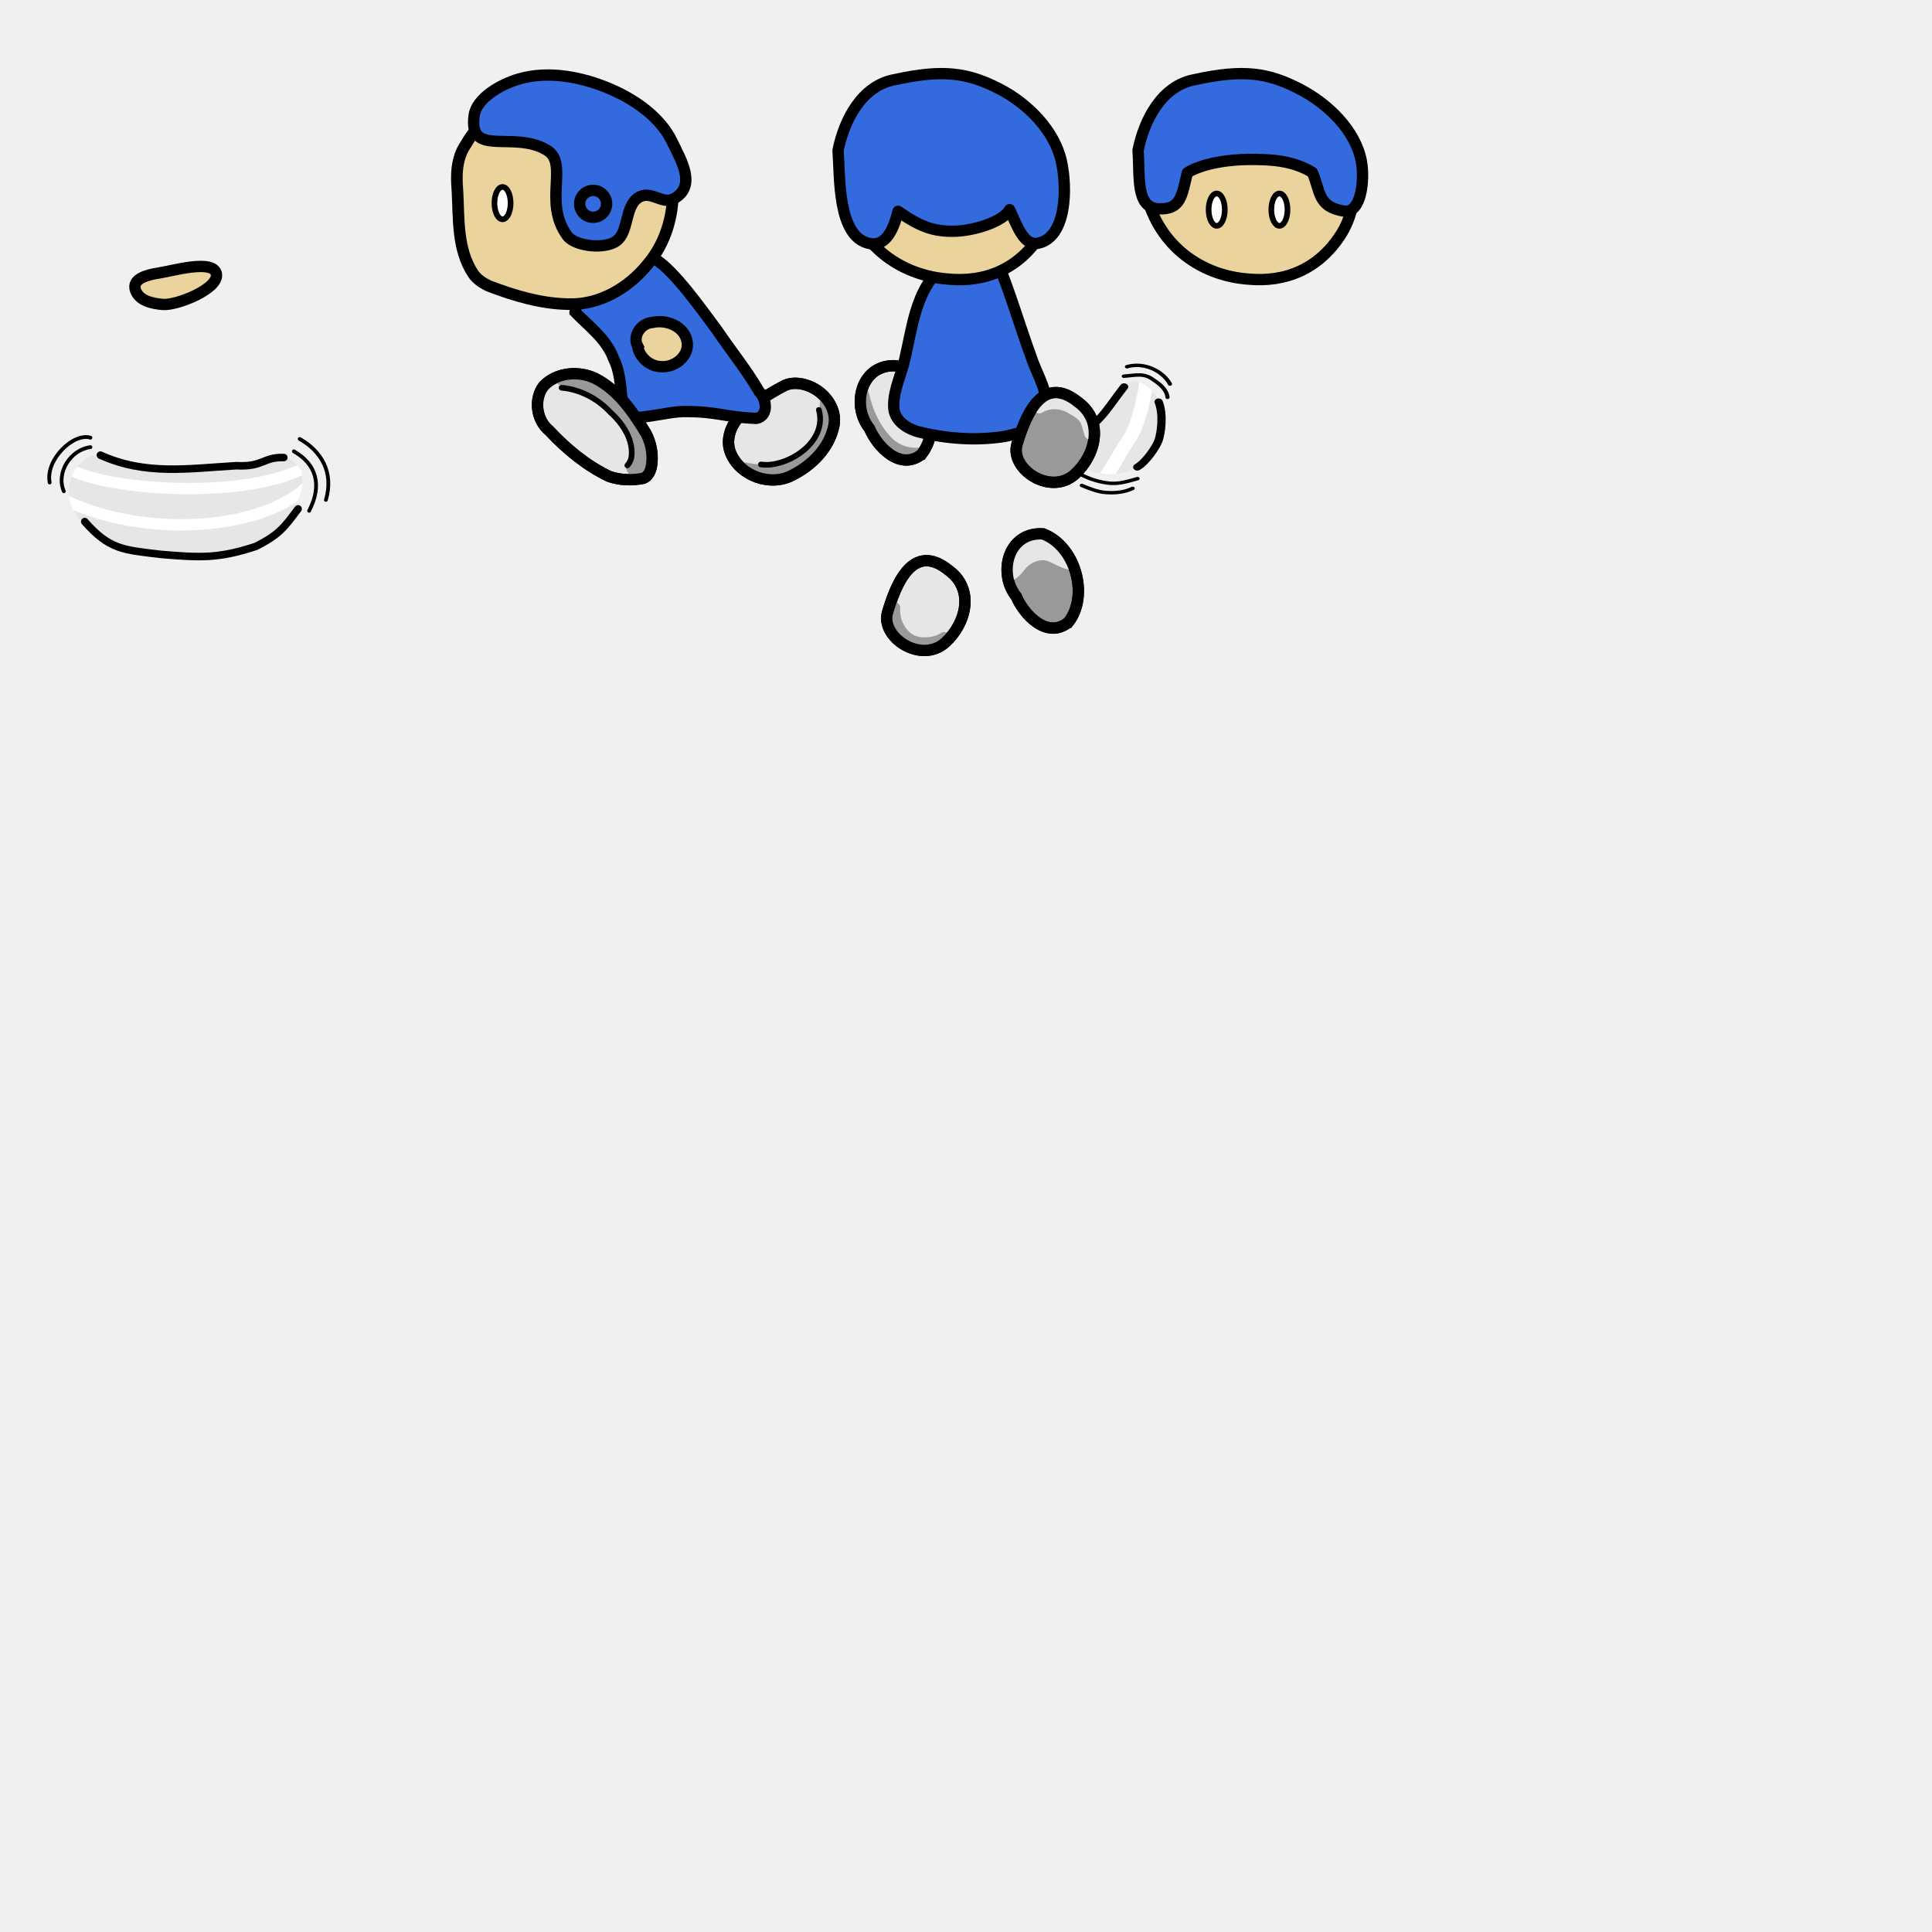
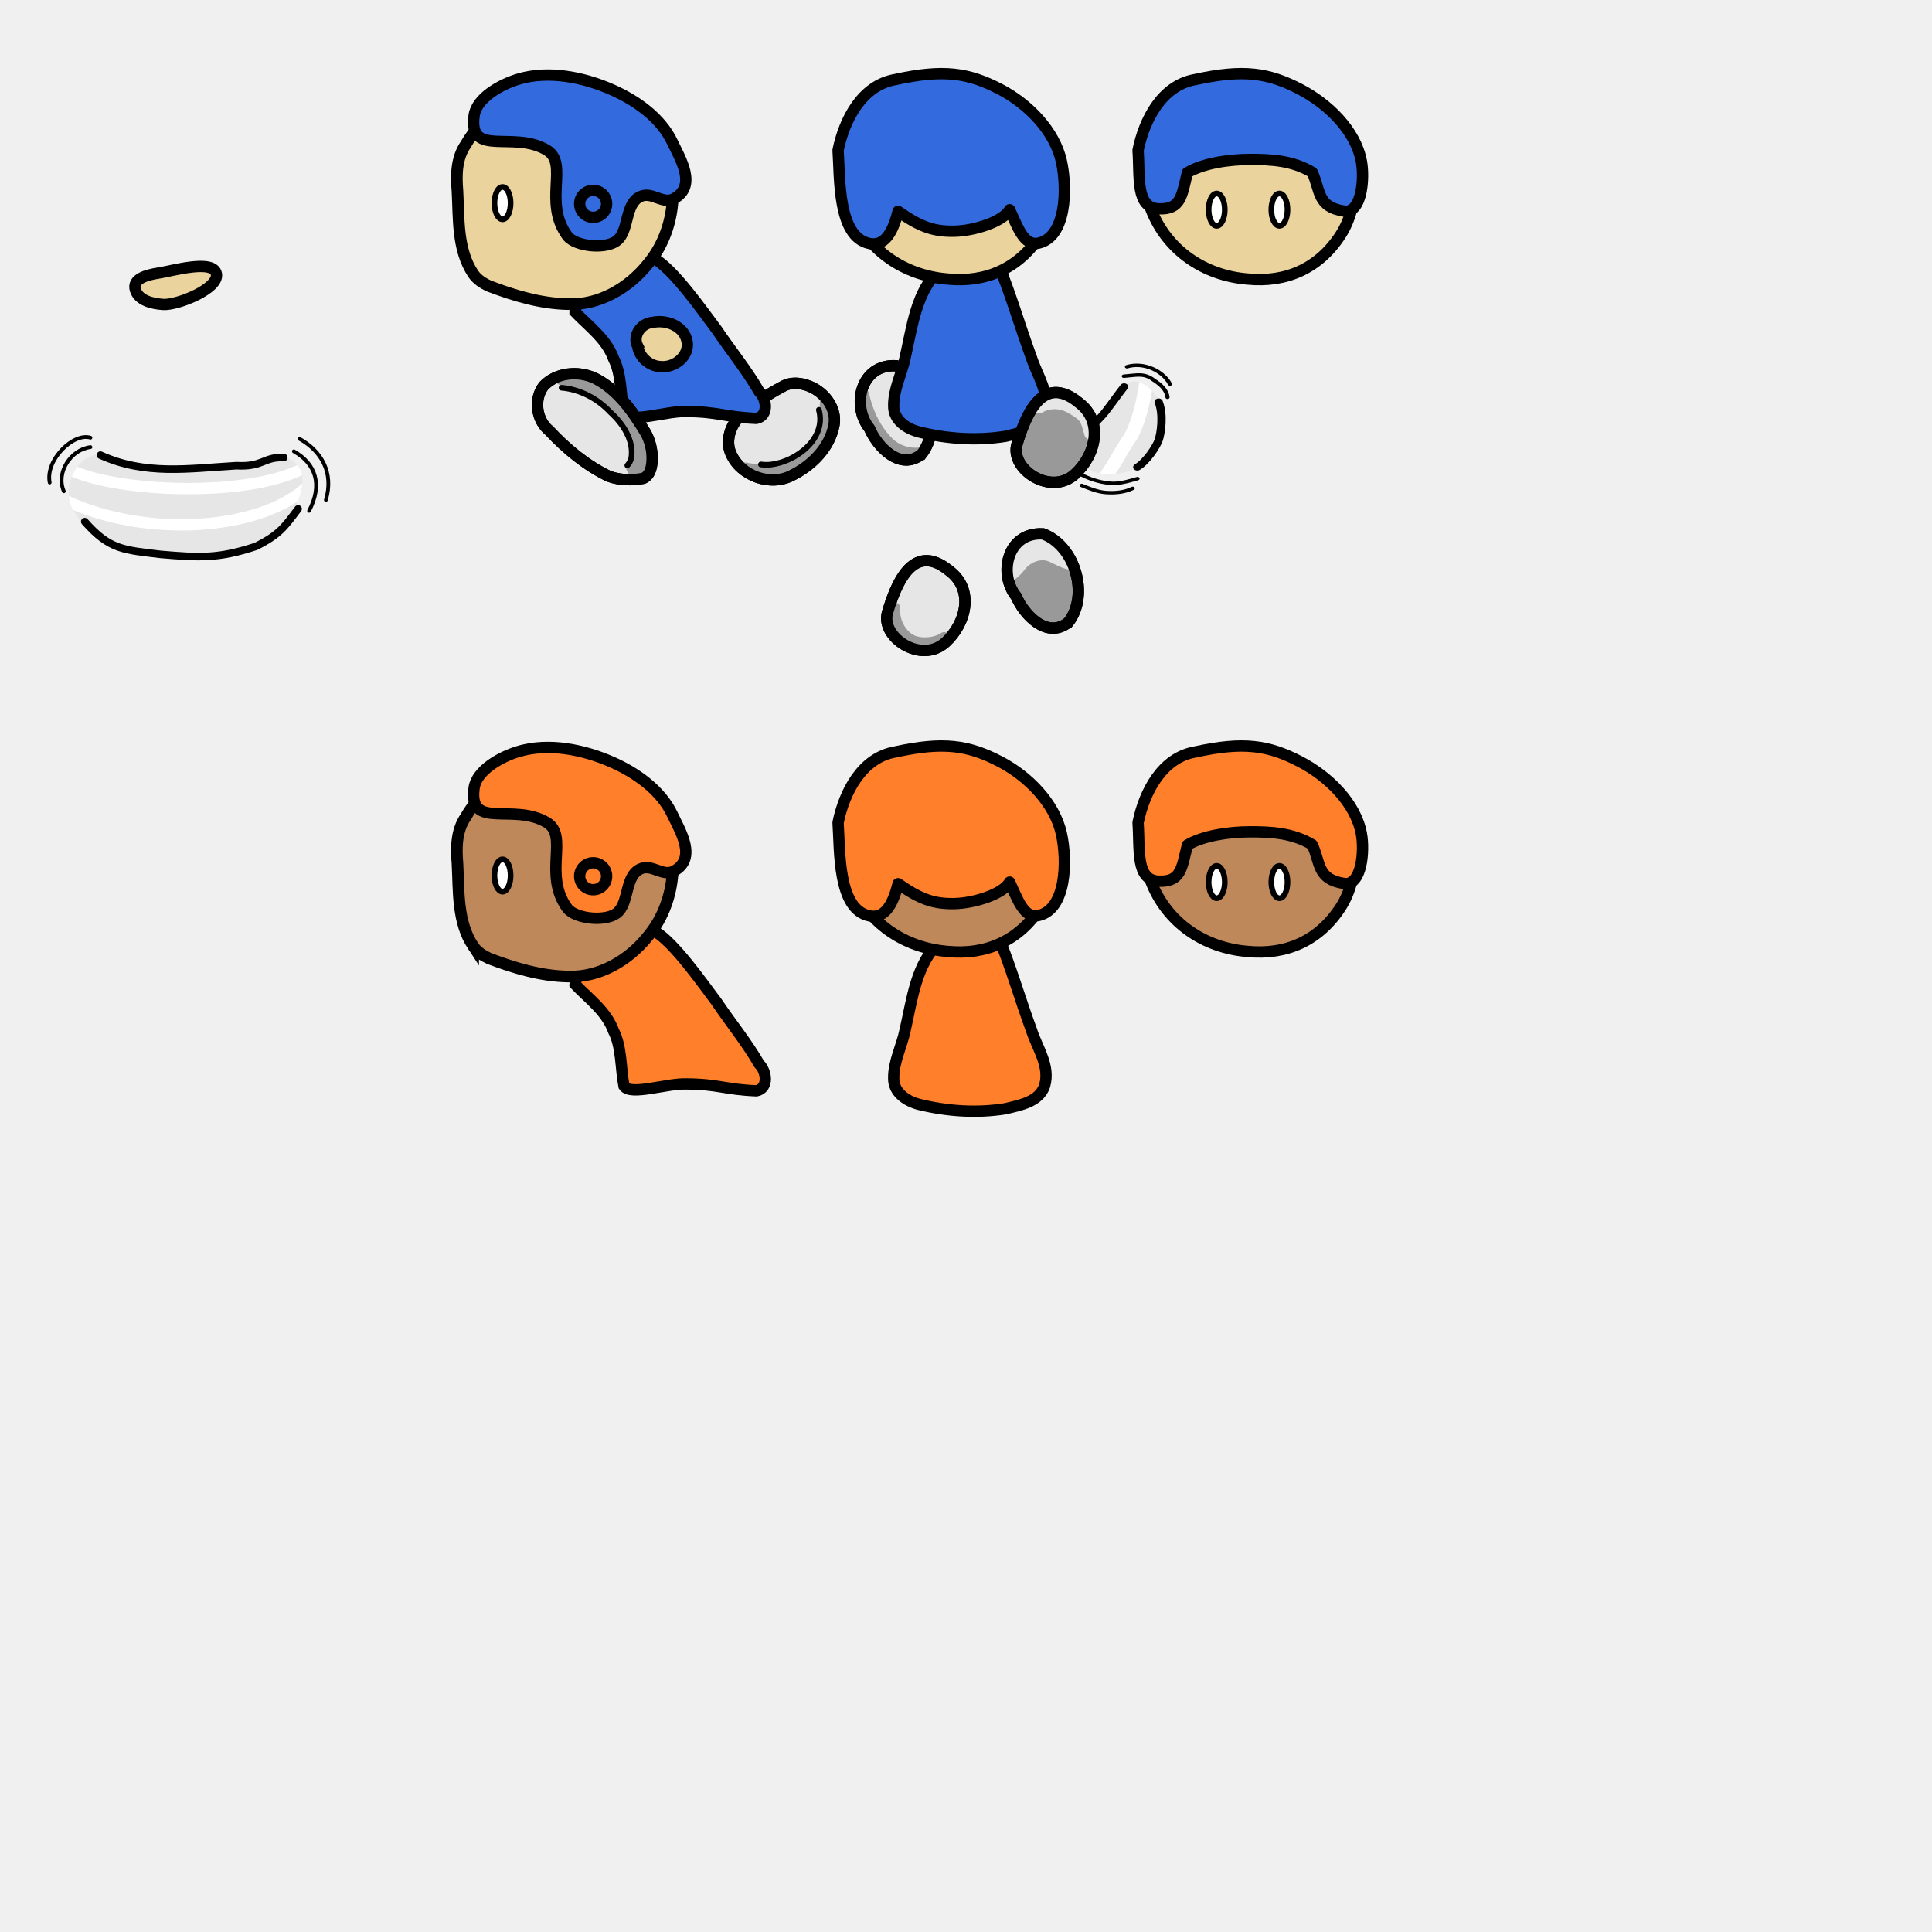
<svg xmlns="http://www.w3.org/2000/svg" width="1024" height="1024" id="svg2" version="1.1">
  <defs id="defs4">
    <marker orient="auto" refY="0.0" refX="0.0" id="Arrow1Lstart" style="overflow:visible">
      <path id="path4351" d="M 0.0,0.0 L 5.0,-5.0 L -12.5,0.0 L 5.0,5.0 L 0.0,0.0 z " style="fill-rule:evenodd;stroke:#000000;stroke-width:1.0pt" transform="scale(0.8) translate(12.5,0)" />
    </marker>
    <mask maskUnits="userSpaceOnUse" id="mask4332">
      <path id="path4334" d="m 393.16,231.854 c -16.42,-5.194 -27.828,16.183 -19.665,29.426 10.375,17.981 26.354,20.52 45.961,22.915 20.915,1.76 30.616,2.345 50.504,-4.207 12.52,-6.27 27.78,-24.363 24.183,-40.036 -9.421,-15.27 -20.151,-1.97 -34.473,-2.752 -25.527,1.517 -42.679,5.453 -66.509,-5.347 z" style="fill:#ffffff;fill-opacity:1;stroke:none" />
    </mask>
    <mask maskUnits="userSpaceOnUse" id="mask4336">
      <path id="path4338" d="m 393.16,231.854 c -16.42,-5.194 -27.828,16.183 -19.665,29.426 10.375,17.981 26.354,20.52 45.961,22.915 20.915,1.76 30.616,2.345 50.504,-4.207 12.52,-6.27 27.78,-24.363 24.183,-40.036 -9.421,-15.27 -20.151,-1.97 -34.473,-2.752 -25.527,1.517 -42.679,5.453 -66.509,-5.347 z" style="fill:#ffffff;fill-opacity:1;stroke:none" />
    </mask>
    <mask maskUnits="userSpaceOnUse" id="mask4343">
      <path style="fill:#ffffff;fill-opacity:1;stroke:none" d="m 591.899,233.013 c 4.67,6.765 7.196,13.901 2.422,30.154 -4.775,16.253 -16.151,22.227 -27.534,21.657 -11.383,-0.57 -15.54,-7.937 -13.671,-20.222 1.869,-12.285 8.761,-13.045 12.996,-19.651 4.235,-6.606 5.719,-9.395 9.934,-15.992 4.215,-6.598 11.184,-2.71 15.854,4.055 z" id="path4345" />
    </mask>
  </defs>
  <g id="layer1" transform="translate(0,-28.36218)">
    <g id="f_foot_forward" transform="matrix(-1,0,0,1,1027.551,0)">
      <path id="f12412512" d="m 539.087,269.115 c -11.205,-14.29 -3.696,-40.458 13.443,-46.883 18.78,-1.111 23.954,21.076 14.186,33.167 -4.015,9.507 -16.221,22.848 -27.628,13.716 z" style="fill:#e6e6e6;fill-opacity:1;stroke:#000000;stroke-width:6;stroke-linecap:butt;stroke-linejoin:miter;stroke-miterlimit:4;stroke-opacity:1;stroke-dasharray:none" />
      <path id="path4203" d="m 569.928,237.422 c -2.152,9.778 -6.632,19.3 -13.985,26.239 -4.36,3.776 -10.343,5.593 -16.067,4.874" style="fill:none;stroke:#999999;stroke-width:6;stroke-linecap:round;stroke-linejoin:miter;stroke-miterlimit:4;stroke-opacity:1;stroke-dasharray:none" />
      <path style="fill:none;stroke:#000000;stroke-width:6;stroke-linecap:butt;stroke-linejoin:miter;stroke-miterlimit:4;stroke-opacity:1;stroke-dasharray:none" d="m 539.087,269.115 c -11.205,-14.29 -3.696,-40.458 13.443,-46.883 18.78,-1.111 23.954,21.076 14.186,33.167 -4.015,9.507 -16.221,22.848 -27.628,13.716 z" id="path4247" />
    </g>
    <g id="f_foot_motion" transform="matrix(1,0,0,0.8298903,19.75,43.33783)" mask="none">
      <path id="path3934" d="m 591.899,233.013 c 4.67,6.765 7.196,13.901 2.422,30.154 -4.775,16.253 -16.151,22.227 -27.534,21.657 -11.383,-0.57 -15.54,-7.937 -13.671,-20.222 1.869,-12.285 8.761,-13.045 12.996,-19.651 4.235,-6.606 5.719,-9.395 9.934,-15.992 4.215,-6.598 11.184,-2.71 15.854,4.055 z" style="fill:#e6e6e6;fill-opacity:1;stroke:none;stroke-width:6.586;stroke-linecap:butt;stroke-linejoin:miter;stroke-miterlimit:4;stroke-opacity:1;stroke-dasharray:none" />
      <path id="path3954" d="m 588.021,224.719 c -1.754,16.169 -5.627,31.231 -9.15,37.245 -3.524,6.014 -11.134,23.397 -14.173,26.418" style="fill:none;stroke:#ffffff;stroke-width:7.445;stroke-linecap:round;stroke-linejoin:miter;stroke-miterlimit:4;stroke-opacity:1;stroke-dasharray:none" mask="url(#mask4343)" />
      <path style="fill:none;stroke:#000000;stroke-width:4.391;stroke-linecap:round;stroke-linejoin:miter;stroke-miterlimit:4;stroke-opacity:1;stroke-dasharray:none" d="m 554.982,279.106 c -2.229,-3.449 -2.801,-8.362 -1.866,-14.504 0.935,-6.143 8.761,-13.045 12.996,-19.651 4.235,-6.606 5.719,-9.395 9.934,-15.992 m 18.297,9.675 c 2.795,8.233 1.172,20.471 -0.021,24.534 -1.194,4.063 -6.425,13.683 -11.289,17.137" id="path3978" />
      <path style="fill:none;stroke:#000000;stroke-width:2.195;stroke-linecap:round;stroke-linejoin:miter;stroke-miterlimit:4;stroke-opacity:1;stroke-dasharray:none" d="m 575.893,222.23 c 6.52,-0.568 10.671,-2.33 15.786,2.404 3.619,2.818 6.958,6.301 7.371,11.072" id="path3982" />
      <path style="fill:none;stroke:#000000;stroke-width:2.195;stroke-linecap:round;stroke-linejoin:miter;stroke-miterlimit:4;stroke-opacity:1;stroke-dasharray:none" d="m 583.168,287.626 c -4.88,1.635 -9.806,3.614 -15.066,2.906 -5.316,-0.659 -10.599,-2.73 -15.055,-5.597" id="path3996" />
      <path style="fill:none;stroke:#000000;stroke-width:2.195;stroke-linecap:round;stroke-linejoin:miter;stroke-miterlimit:4;stroke-opacity:1;stroke-dasharray:none" d="m 580.584,293.869 c -4.506,2.603 -9.385,3.026 -14.147,2.65 -4.446,-0.351 -9.025,-2.683 -12.828,-4.531" id="path4981" />
      <path style="fill:none;stroke:#000000;stroke-width:2.195;stroke-linecap:round;stroke-linejoin:miter;stroke-miterlimit:4;stroke-opacity:1;stroke-dasharray:none" d="m 577.557,216.176 c 8.984,-3.267 19.164,2.732 22.804,11.077" id="path4996" />
    </g>
    <path style="fill:#ead39c;fill-opacity:1;stroke:#000000;stroke-width:6;stroke-linecap:butt;stroke-linejoin:miter;stroke-miterlimit:4;stroke-opacity:1;stroke-dasharray:none" d="m 71.789,182.093 c -1.967,-5.957 6.265,-8.082 12.154,-8.983 7.48,-1.145 29.305,-7.617 30.756,0.497 1.403,7.846 -20.919,16.677 -28.266,16.125 -5.909,-0.444 -12.793,-2.034 -14.644,-7.639 z" id="hand_motion" />
    <g id="foot_back" transform="translate(165.8004,8.600144)">
      <path id="path3831" d="m 226.476,240.145 c -5.053,4.999 -7.885,12.995 -4.984,19.806 5.049,12.121 21.171,17.921 32.733,11.61 10.443,-5.239 19.658,-14.532 21.962,-26.314 1.608,-8.232 -3.965,-16.291 -11.106,-19.917 -4.836,-2.474 -11.059,-3.578 -15.977,-0.724 -7.826,4.153 -15.372,8.988 -21.984,14.91 l -0.329,0.316 -0.315,0.311 z" style="fill:#e6e6e6;fill-opacity:1;stroke:#000000;stroke-width:6;stroke-linecap:butt;stroke-linejoin:miter;stroke-miterlimit:4;stroke-opacity:1;stroke-dasharray:none" />
      <path id="path4342" d="m 228.285,267.529 c 1.463,2.442 4.745,2.845 7.159,4.032 10.582,3.391 22.266,-0.735 30.355,-7.836 6.789,-4.729 12.566,-12.178 12.415,-20.808 -0.085,-3.738 -1.354,-8.832 -5.651,-9.564 -3.907,-7.242 -4.322,-0.101 -3.655,8.174 1.099,4.865 -1.391,9.862 -4.398,13.577 -6.595,7.538 -16.866,11.069 -26.998,10.855 -8.02,-0.312 -13.747,-3.457 -9.228,1.57 z" style="fill:#999999;fill-opacity:1;stroke:none" />
      <path style="fill:none;stroke:#000000;stroke-width:6;stroke-linecap:butt;stroke-linejoin:miter;stroke-miterlimit:4;stroke-opacity:1;stroke-dasharray:none" d="m 226.476,240.145 c -5.053,4.999 -7.885,12.995 -4.984,19.806 5.049,12.121 21.171,17.921 32.733,11.61 10.443,-5.239 19.658,-14.532 21.962,-26.314 1.608,-8.232 -3.965,-16.291 -11.106,-19.917 -4.836,-2.474 -11.059,-3.578 -15.977,-0.724 -7.826,4.153 -15.372,8.988 -21.984,14.91 l -0.329,0.316 -0.315,0.311 z" id="path4358" />
      <path id="path4309" d="m 268.214,237.005 c 4.185,15.142 -11.916,27.444 -25.503,29.012 -1.733,0.161 -3.484,0.14 -5.211,-0.083" style="fill:none;stroke:#000000;stroke-width:3;stroke-linecap:round;stroke-linejoin:miter;stroke-miterlimit:4;stroke-opacity:1;stroke-dasharray:none" />
    </g>
    <path style="fill:#336bde;fill-opacity:1;stroke:#000000;stroke-width:6;stroke-linecap:butt;stroke-linejoin:miter;stroke-miterlimit:4;stroke-opacity:1;stroke-dasharray:none" d="m 304.795,193.741 c 7.416,7.68 16.701,14.324 20.434,24.761 4.296,8.269 3.707,19.938 5.492,29.1 3.465,5.265 22.607,-1.499 33.097,-1.121 16.786,0.087 20.364,2.967 37.139,3.646 6.689,-1.418 5.305,-10.502 1.426,-14.21 -6.914,-11.905 -14.836,-21.436 -22.562,-32.876 -8.24,-11.017 -22.722,-31.621 -32.778,-37.448 -9.196,-4.337 -19.878,5.381 -28.04,11.29 -5.952,4.309 -12.382,6.334 -14.208,16.857 z" id="body" />
    <g id="foot_front" transform="translate(161.529,-1.270635)">
      <path id="path3829" d="m 180.758,259.194 c -6.914,-11.362 -14.901,-23.072 -27.159,-29.152 -8.69,-4.006 -20.161,-2.995 -26.96,4.119 -5.416,7.037 -3.912,18.171 2.95,23.719 9.09,9.752 19.597,18.428 31.657,24.234 5.811,2.045 12.236,2.235 18.23,1.029 3.989,-1.837 4.601,-6.787 4.627,-10.683 0.013,-4.609 -1.162,-9.209 -3.345,-13.265 z" style="fill:#e6e6e6;stroke:#000000;stroke-width:6;stroke-linecap:butt;stroke-linejoin:miter;stroke-miterlimit:4;stroke-opacity:1;stroke-dasharray:none" />
      <path id="path4324" d="m 131.429,231.112 c 15.398,-5.42 32.39,3.586 40.733,16.706 6.876,9.046 14.076,19.822 12.032,31.777 -3.556,9.39 -18.458,1.662 -12.658,-7.026 2.649,-6.739 0.344,-13.775 -4.411,-18.862 -6.41,-7.676 -14.538,-14.484 -24.461,-16.874 -3.995,-1.322 -8.065,-2.855 -11.235,-5.721 z" style="fill:#999999;stroke:none" />
      <path id="path4295" d="m 136.118,235.149 c 9.897,0.871 19.117,5.779 25.851,12.993 6.682,6.017 12.632,15.01 11.076,24.374 -0.37,1.409 -1.075,2.735 -2.077,3.796" style="fill:none;stroke:#000000;stroke-width:3;stroke-linecap:round;stroke-linejoin:miter;stroke-miterlimit:4;stroke-opacity:1;stroke-dasharray:none" />
      <path style="fill:none;stroke:#000000;stroke-width:6;stroke-linecap:butt;stroke-linejoin:miter;stroke-miterlimit:4;stroke-opacity:1;stroke-dasharray:none" d="m 180.758,259.194 c -6.914,-11.362 -14.901,-23.072 -27.159,-29.152 -8.69,-4.006 -20.161,-2.995 -26.96,4.119 -5.416,7.037 -3.912,18.171 2.95,23.719 9.09,9.752 19.597,18.428 31.657,24.234 5.811,2.045 12.236,2.235 18.23,1.029 3.989,-1.837 4.601,-6.787 4.627,-10.683 0.013,-4.609 -1.162,-9.209 -3.345,-13.265 z" id="path4340" />
    </g>
    <g id="head" transform="translate(159.117,-13.1443)">
      <path id="path3768" d="m 91.672,186.6 c -8.536,-12.91 -7.533,-29.051 -8.324,-43.837 -0.728,-8.406 -0.606,-17.415 4.377,-24.638 8.386,-14.758 23.737,-25.571 40.804,-27.117 14.114,-1.511 28.538,1 41.753,6.016 9.489,3.601 17.569,10.777 21.587,20.182 9.497,20.686 7.116,46.978 -7.842,64.53 -10.125,12.493 -25.505,21.527 -41.937,20.966 -14.44,-0.242 -28.519,-4.447 -41.909,-9.56 -3.271,-1.495 -6.454,-3.52 -8.51,-6.543 z" style="fill:#ead39c;fill-opacity:1;stroke:#000000;stroke-width:6.158;stroke-linecap:butt;stroke-linejoin:miter;stroke-miterlimit:4;stroke-opacity:1;stroke-dasharray:none" />
      <path transform="translate(-325.2691,-265.5458)" d="m 436.786,414.714 c 0,4.734 -1.919,8.571 -4.286,8.571 -2.367,0 -4.286,-3.838 -4.286,-8.571 0,-4.734 1.919,-8.571 4.286,-8.571 2.367,0 4.286,3.838 4.286,8.571 z" id="path3901" style="fill:#ffffff;fill-opacity:1;stroke:#000000;stroke-width:3;stroke-linecap:round;stroke-linejoin:round;stroke-miterlimit:4;stroke-opacity:1;stroke-dasharray:none;stroke-dashoffset:0" />
      <path id="path3903" d="m 115.957,83.357 c -9.813,2.874 -22.515,10.172 -23.776,19.383 -3.095,22.614 20.825,7.669 38.577,18.358 11.809,7.11 -2.243,27.637 10.807,45.403 4.273,5.817 21.601,7.579 27.136,1.792 5.637,-5.894 3.532,-19.038 11.701,-22.671 6.11,-2.718 11.798,4.374 17.647,1.216 12.441,-6.718 3.446,-21.062 -0.868,-30.139 -6.065,-12.763 -19.143,-22.033 -32.085,-27.708 -15.099,-6.621 -33.316,-10.267 -49.138,-5.633 z" style="fill:#336bde;fill-opacity:1;stroke:#000000;stroke-width:6;stroke-linecap:butt;stroke-linejoin:miter;stroke-miterlimit:4;stroke-opacity:1;stroke-dasharray:none" />
      <path transform="translate(-320.4529,-270.1633)" d="m 482.857,419.714 c 0,3.945 -3.198,7.143 -7.143,7.143 -3.945,0 -7.143,-3.198 -7.143,-7.143 0,-3.945 3.198,-7.143 7.143,-7.143 3.945,0 7.143,3.198 7.143,7.143 z" id="path3959" style="fill:#336bde;fill-opacity:1;stroke:#000000;stroke-width:6;stroke-linecap:round;stroke-linejoin:round;stroke-miterlimit:4;stroke-opacity:1;stroke-dasharray:none;stroke-dashoffset:0" />
    </g>
    <g id="feet_motion" transform="translate(-334.3862,37.98997)" mask="none">
      <g id="g3024" mask="none">
        <path style="fill:#e6e6e6;fill-opacity:1;stroke:none" d="m 393.16,231.854 c -16.42,-5.194 -27.828,16.183 -19.665,29.426 10.375,17.981 26.354,20.52 45.961,22.915 20.915,1.76 30.616,2.345 50.504,-4.207 12.52,-6.27 27.78,-24.363 24.183,-40.036 -9.421,-15.27 -20.151,-1.97 -34.473,-2.752 -25.527,1.517 -42.679,5.453 -66.509,-5.347 z" id="path4162" />
        <path id="path4380" d="M 497.937,237.043 C 468.588,254.983 393.189,251.354 370.121,238.586" style="fill:none;stroke:#ffffff;stroke-width:6;stroke-linecap:round;stroke-linejoin:miter;stroke-miterlimit:4;stroke-opacity:1;stroke-dasharray:none" mask="url(#mask4336)" />
        <path id="path4382" d="m 379.303,266.836 c 13.153,14.95 20.546,14.964 40.153,17.359 20.915,1.76 30.616,2.345 50.504,-4.207 12.52,-6.27 15.199,-10.279 22.422,-19.899 m -7.584,-27.208 c -10.936,-0.371 -10.807,5.102 -25.129,4.319 -25.527,1.517 -48.235,5.201 -72.065,-5.6" style="fill:none;stroke:#000000;stroke-width:4;stroke-linecap:round;stroke-linejoin:miter;stroke-miterlimit:4;stroke-opacity:1;stroke-dasharray:none;stroke-dashoffset:0;marker-mid:none" />
        <path id="path4378" d="m 496.35,249.1 c -24.784,22.296 -84.396,26.634 -127.124,6.657" style="fill:none;stroke:#ffffff;stroke-width:6;stroke-linecap:round;stroke-linejoin:miter;stroke-miterlimit:4;stroke-opacity:1;stroke-dasharray:none" mask="url(#mask4332)" />
      </g>
      <path id="path4506" d="m 382.321,227.362 c -10.473,1.323 -18.388,13.408 -14.107,23.393" style="fill:none;stroke:#000000;stroke-width:2;stroke-linecap:round;stroke-linejoin:miter;stroke-miterlimit:4;stroke-opacity:1;stroke-dasharray:none" />
      <path id="path4508" d="m 382.321,222.362 c -8.897,-2.817 -23.973,11.611 -21.607,23.75" style="fill:none;stroke:#000000;stroke-width:2;stroke-linecap:round;stroke-linejoin:miter;stroke-miterlimit:4;stroke-opacity:1;stroke-dasharray:none" />
      <path id="path4607" d="m 490.137,229.586 c 11.755,6.688 15.257,17.797 8.077,31.526" style="fill:none;stroke:#000000;stroke-width:2;stroke-linecap:round;stroke-linejoin:miter;stroke-miterlimit:4;stroke-opacity:1;stroke-dasharray:none" />
      <path id="path4611" d="m 493.242,223.023 c 11.479,6.459 18.169,17.821 13.871,32.334" style="fill:none;stroke:#000000;stroke-width:2;stroke-linecap:round;stroke-linejoin:miter;stroke-miterlimit:4;stroke-opacity:1;stroke-dasharray:none" />
    </g>
    <path style="fill:#336bde;fill-opacity:1;stroke:#000000;stroke-width:6;stroke-linecap:butt;stroke-linejoin:miter;stroke-miterlimit:4;stroke-opacity:1;stroke-dasharray:none" d="m 498.482,170.6 c -13.076,12.258 -14.962,30.948 -18.772,47.473 -1.758,8.522 -6.135,16.572 -6.035,25.392 -0.122,7.668 6.946,12.18 13.562,13.884 14.829,3.615 30.451,4.712 45.566,2.288 7.697,-1.879 17.989,-3.578 20.858,-12.175 3.08,-10.496 -3.879,-19.912 -6.967,-29.493 -6.133,-16.661 -10.992,-33.785 -17.805,-50.197 -10.135,0.943 -20.27,1.886 -30.406,2.828 z" id="f_body" />
    <g id="f_head">
      <path id="path3082" d="m 550.542,96.419 c -13.493,-16.741 -30.59,-24.593 -51.624,-24.932 -17.407,-0.256 -32.822,5.572 -43.316,20.285 -9.525,13.589 -10.32,32.027 -4.639,47.3 8.571,22.153 28.45,35.381 51.366,37.195 20.274,1.967 37.609,-5.583 49.088,-23.169 11.205,-17.022 9.66,-43.236 -0.876,-56.678 z" style="fill:#ead39c;fill-opacity:1;stroke:#000000;stroke-width:6;stroke-linecap:butt;stroke-linejoin:miter;stroke-miterlimit:4;stroke-opacity:1;stroke-dasharray:none" />
      <path id="path3892" d="m 476,140.362 c -3.012,12.276 -7.72,18.575 -15.176,17.053 -17.031,-3.475 -15.596,-35.127 -16.632,-49.423 3.276,-16.025 12.538,-34.403 30.293,-37.461 25.755,-5.672 38.91,-3.495 55.368,5.023 14.927,7.725 29.1,21.953 32.717,38.367 3.225,14.632 2.531,40.004 -12.086,43.292 -7.625,1.715 -10.959,-8.094 -15.368,-17.707 -3.409,6.387 -18.991,11.283 -29.55,11.418 C 495.102,151.059 487.976,148.804 476,140.362 z" style="fill:#336bde;stroke:#000000;stroke-width:6;stroke-linecap:butt;stroke-linejoin:round;stroke-opacity:1;fill-opacity:1;stroke-miterlimit:4;stroke-dasharray:none" />
    </g>
    <path style="fill:#ead39c;fill-opacity:1;stroke:#000000;stroke-width:6;stroke-linecap:butt;stroke-linejoin:miter;stroke-miterlimit:4;stroke-opacity:1;stroke-dasharray:none" d="m 337.96,211.818 c -2.875,-5.576 1.921,-12.216 7.868,-12.554 7.374,-1.7 16.88,1.974 18.338,10.086 1.395,7.847 -6.735,14.096 -14.063,13.322 -5.922,-0.222 -11.251,-5.018 -12.144,-10.853 z" id="hand" />
    <g id="b_foot_forward" transform="translate(1.5349763e-6,0)">
      <path style="fill:#999999;fill-opacity:1;stroke:#000000;stroke-width:6;stroke-linecap:butt;stroke-linejoin:miter;stroke-miterlimit:4;stroke-opacity:1;stroke-dasharray:none" d="m 566.246,358.211 c 11.205,-14.29 3.696,-40.458 -13.443,-46.883 -18.78,-1.111 -23.954,21.076 -14.186,33.167 4.015,9.507 16.221,22.848 27.628,13.716 z" id="path4067" />
      <path id="path4106" d="m 536.446,319.472 c 1.203,-2.237 3.563,-3.468 5.078,-5.45 2.501,-1.792 5.722,-1.091 8.549,-0.769 3.597,-0.057 7.385,1.373 9.457,4.433 2.354,2.67 4.496,5.532 6.903,8.149 0.961,1.249 3.21,2.956 1.717,4.612 -4.549,-0.105 -9.858,-3.603 -12.659,-4.646 -4.28,-1.612 -9.743,0.826 -12.521,4.639 -2.779,3.813 -9.123,9.083 -8.59,2.904 -0.189,-4.678 -0.248,-9.642 2.066,-13.871 z" style="fill:#e6e6e6;fill-opacity:1;stroke:none" />
      <path id="path4102" d="m 566.246,358.211 c 11.205,-14.29 3.696,-40.458 -13.443,-46.883 -18.78,-1.111 -23.954,21.076 -14.186,33.167 4.015,9.507 16.221,22.848 27.628,13.716 z" style="fill:none;stroke:#000000;stroke-width:6;stroke-linecap:butt;stroke-linejoin:miter;stroke-miterlimit:4;stroke-opacity:1;stroke-dasharray:none" />
    </g>
    <g id="b_foot_back" transform="matrix(-1,0,0,1,981.4218,0)">
      <path style="fill:#e6e6e6;fill-opacity:1;stroke:#000000;stroke-width:6;stroke-linecap:butt;stroke-linejoin:miter;stroke-miterlimit:4;stroke-opacity:1;stroke-dasharray:none" d="m 510.973,352.854 c -3.959,-13.17 -12.853,-38.255 -32.63,-22.038 -13.518,10.035 -9.015,27.941 1.889,37.923 12.911,11.846 34.7,-2.715 30.741,-15.885 z" id="path4069" />
      <path id="path4140" d="m 507.25,350.612 c 0.761,8.485 -4.776,15.608 -9.816,17.504 -5.04,1.896 -12.076,1.225 -16.434,-1.752" style="fill:none;stroke:#999999;stroke-width:6;stroke-linecap:round;stroke-linejoin:miter;stroke-miterlimit:4;stroke-opacity:1;stroke-dasharray:none" />
      <path id="path4157" d="m 510.973,352.854 c -3.959,-13.17 -12.853,-38.255 -32.63,-22.038 -13.518,10.035 -9.015,27.941 1.889,37.923 12.911,11.846 34.7,-2.715 30.741,-15.885 z" style="fill:none;stroke:#000000;stroke-width:6;stroke-linecap:butt;stroke-linejoin:miter;stroke-miterlimit:4;stroke-opacity:1;stroke-dasharray:none" />
    </g>
    <g id="f_foot_back" transform="translate(68.58943,0)">
      <path id="f12351395" d="m 470.449,263.759 c 3.959,-13.17 12.853,-38.255 32.63,-22.038 13.518,10.035 9.015,27.941 -1.889,37.923 -12.911,11.846 -34.7,-2.715 -30.741,-15.885 z" style="fill:#999999;fill-opacity:1;stroke:#000000;stroke-width:6;stroke-linecap:butt;stroke-linejoin:miter;stroke-miterlimit:4;stroke-opacity:1;stroke-dasharray:none" />
      <path id="path4161" d="m 482.247,244.493 c 5.058,-3.159 11.799,-2.845 16.846,0.172 8.525,4.745 7.85,6.541 10.024,13.616" style="fill:none;stroke:#e6e6e6;stroke-width:6;stroke-linecap:round;stroke-linejoin:miter;stroke-miterlimit:4;stroke-opacity:1;stroke-dasharray:none" />
      <path style="fill:none;stroke:#000000;stroke-width:6;stroke-linecap:butt;stroke-linejoin:miter;stroke-miterlimit:4;stroke-opacity:1;stroke-dasharray:none" d="m 470.449,263.759 c 3.959,-13.17 12.853,-38.255 32.63,-22.038 13.518,10.035 9.015,27.941 -1.889,37.923 -12.911,11.846 -34.7,-2.715 -30.741,-15.885 z" id="path4172" />
    </g>
    <g id="b_head" transform="translate(159,0)">
      <path style="fill:#ead39c;fill-opacity:1;stroke:#000000;stroke-width:6;stroke-linecap:butt;stroke-linejoin:miter;stroke-miterlimit:4;stroke-opacity:1;stroke-dasharray:none" d="m 550.542,96.419 c -13.493,-16.741 -30.59,-24.593 -51.624,-24.932 -17.407,-0.256 -32.822,5.572 -43.316,20.285 -9.525,13.589 -10.32,32.027 -4.639,47.3 8.571,22.153 28.45,35.381 51.366,37.195 20.274,1.967 37.609,-5.583 49.088,-23.169 11.205,-17.022 9.66,-43.236 -0.876,-56.678 z" id="path4271" />
      <path style="fill:#336bde;fill-opacity:1;stroke:#000000;stroke-width:6;stroke-linecap:butt;stroke-linejoin:round;stroke-miterlimit:4;stroke-opacity:1;stroke-dasharray:none" d="m 470.343,119.856 c -3.012,12.276 -3.338,19.633 -15.176,19.175 -12.344,-0.478 -9.939,-16.743 -10.975,-31.038 3.276,-16.025 12.538,-34.403 30.293,-37.461 25.755,-5.672 38.91,-3.495 55.368,5.023 14.927,7.725 29.643,21.843 32.717,38.367 1.701,9.144 0.184,27.8 -9.258,26.322 -14.308,-2.239 -12.374,-10.922 -16.782,-20.535 -10.48,-6.34 -21.933,-6.869 -33.085,-6.845 -11.152,0.024 -24.662,2.001 -33.102,6.994 z" id="path4273" />
      <path transform="translate(53.38139,-275.227)" d="m 436.786,414.714 c 0,4.734 -1.919,8.571 -4.286,8.571 -2.367,0 -4.286,-3.838 -4.286,-8.571 0,-4.734 1.919,-8.571 4.286,-8.571 2.367,0 4.286,3.838 4.286,8.571 z" id="path3901-1" style="fill:#ffffff;fill-opacity:1;stroke:#000000;stroke-width:3;stroke-linecap:round;stroke-linejoin:round;stroke-miterlimit:4;stroke-opacity:1;stroke-dasharray:none;stroke-dashoffset:0" />
      <path style="fill:#ffffff;fill-opacity:1;stroke:#000000;stroke-width:3;stroke-linecap:round;stroke-linejoin:round;stroke-miterlimit:4;stroke-opacity:1;stroke-dasharray:none;stroke-dashoffset:0" id="path4293" d="m 436.786,414.714 c 0,4.734 -1.919,8.571 -4.286,8.571 -2.367,0 -4.286,-3.838 -4.286,-8.571 0,-4.734 1.919,-8.571 4.286,-8.571 2.367,0 4.286,3.838 4.286,8.571 z" transform="translate(86.6154,-275.227)" />
    </g>
+     <path id="o_body" d="m 304.795,550.123 c 7.416,7.68 16.701,14.324 20.434,24.761 4.296,8.269 3.707,19.938 5.492,29.1 3.465,5.265 22.607,-1.499 33.097,-1.121 16.786,0.087 20.364,2.967 37.139,3.646 6.689,-1.418 5.305,-10.502 1.426,-14.21 -6.914,-11.905 -14.836,-21.436 -22.562,-32.876 -8.24,-11.017 -22.722,-31.621 -32.778,-37.448 -9.196,-4.337 -19.878,5.381 -28.04,11.29 -5.952,4.309 -12.382,6.334 -14.208,16.857 z" style="fill:#ff7f2a;fill-opacity:1;stroke:#000000;stroke-width:6;stroke-linecap:butt;stroke-linejoin:miter;stroke-miterlimit:4;stroke-opacity:1;stroke-dasharray:none" />
+     <g transform="translate(159.117,343.2375)" id="o_head">
+       <path style="fill:#be885a;fill-opacity:1;stroke:#000000;stroke-width:6.158;stroke-linecap:butt;stroke-linejoin:miter;stroke-miterlimit:4;stroke-opacity:1;stroke-dasharray:none" d="m 91.672,186.6 c -8.536,-12.91 -7.533,-29.051 -8.324,-43.837 -0.728,-8.406 -0.606,-17.415 4.377,-24.638 8.386,-14.758 23.737,-25.571 40.804,-27.117 14.114,-1.511 28.538,1 41.753,6.016 9.489,3.601 17.569,10.777 21.587,20.182 9.497,20.686 7.116,46.978 -7.842,64.53 -10.125,12.493 -25.505,21.527 -41.937,20.966 -14.44,-0.242 -28.519,-4.447 -41.909,-9.56 -3.271,-1.495 -6.454,-3.52 -8.51,-6.543 z" id="path3066" />
+       <path style="fill:#ffffff;fill-opacity:1;stroke:#000000;stroke-width:3;stroke-linecap:round;stroke-linejoin:round;stroke-miterlimit:4;stroke-opacity:1;stroke-dasharray:none;stroke-dashoffset:0" id="path3068" d="m 436.786,414.714 c 0,4.734 -1.919,8.571 -4.286,8.571 -2.367,0 -4.286,-3.838 -4.286,-8.571 0,-4.734 1.919,-8.571 4.286,-8.571 2.367,0 4.286,3.838 4.286,8.571 z" transform="translate(-325.2691,-265.5458)" />
+       <path style="fill:#ff7f2a;fill-opacity:1;stroke:#000000;stroke-width:6;stroke-linecap:butt;stroke-linejoin:miter;stroke-miterlimit:4;stroke-opacity:1;stroke-dasharray:none" d="m 115.957,83.357 c -9.813,2.874 -22.515,10.172 -23.776,19.383 -3.095,22.614 20.825,7.669 38.577,18.358 11.809,7.11 -2.243,27.637 10.807,45.403 4.273,5.817 21.601,7.579 27.136,1.792 5.637,-5.894 3.532,-19.038 11.701,-22.671 6.11,-2.718 11.798,4.374 17.647,1.216 12.441,-6.718 3.446,-21.062 -0.868,-30.139 -6.065,-12.763 -19.143,-22.033 -32.085,-27.708 -15.099,-6.621 -33.316,-10.267 -49.138,-5.633 z" id="path3070" />
+       <path style="fill:#ff7f2a;fill-opacity:1;stroke:#000000;stroke-width:6;stroke-linecap:round;stroke-linejoin:round;stroke-miterlimit:4;stroke-opacity:1;stroke-dasharray:none;stroke-dashoffset:0" id="path3072" d="m 482.857,419.714 c 0,3.945 -3.198,7.143 -7.143,7.143 -3.945,0 -7.143,-3.198 -7.143,-7.143 0,-3.945 3.198,-7.143 7.143,-7.143 3.945,0 7.143,3.198 7.143,7.143 z" transform="translate(-320.4529,-270.1633)" />
+     </g>
+     <path id="o_body_b" d="m 498.482,526.982 c -13.076,12.258 -14.962,30.948 -18.772,47.473 -1.758,8.522 -6.135,16.572 -6.035,25.392 -0.122,7.668 6.946,12.18 13.562,13.884 14.829,3.615 30.451,4.712 45.566,2.288 7.697,-1.879 17.989,-3.578 20.858,-12.175 3.08,-10.496 -3.879,-19.912 -6.967,-29.493 -6.133,-16.661 -10.992,-33.785 -17.805,-50.197 -10.135,0.943 -20.27,1.886 -30.406,2.828 z" style="fill:#ff7f2a;fill-opacity:1;stroke:#000000;stroke-width:6;stroke-linecap:butt;stroke-linejoin:miter;stroke-miterlimit:4;stroke-opacity:1;stroke-dasharray:none" />
+     <g id="o_head_b" transform="translate(0,356.3818)">
+       <path style="fill:#be885a;fill-opacity:1;stroke:#000000;stroke-width:6;stroke-linecap:butt;stroke-linejoin:miter;stroke-miterlimit:4;stroke-opacity:1;stroke-dasharray:none" d="m 550.542,96.419 c -13.493,-16.741 -30.59,-24.593 -51.624,-24.932 -17.407,-0.256 -32.822,5.572 -43.316,20.285 -9.525,13.589 -10.32,32.027 -4.639,47.3 8.571,22.153 28.45,35.381 51.366,37.195 20.274,1.967 37.609,-5.583 49.088,-23.169 11.205,-17.022 9.66,-43.236 -0.876,-56.678 z" id="path3078" />
+       <path style="fill:#ff7f2a;fill-opacity:1;stroke:#000000;stroke-width:6;stroke-linecap:butt;stroke-linejoin:round;stroke-miterlimit:4;stroke-opacity:1;stroke-dasharray:none" d="m 476,140.362 c -3.012,12.276 -7.72,18.575 -15.176,17.053 -17.031,-3.475 -15.596,-35.127 -16.632,-49.423 3.276,-16.025 12.538,-34.403 30.293,-37.461 25.755,-5.672 38.91,-3.495 55.368,5.023 14.927,7.725 29.1,21.953 32.717,38.367 3.225,14.632 2.531,40.004 -12.086,43.292 -7.625,1.715 -10.959,-8.094 -15.368,-17.707 -3.409,6.387 -18.991,11.283 -29.55,11.418 C 495.102,151.059 487.976,148.804 476,140.362 z" id="path3080" />
+     </g>
+     <g transform="translate(159,356.3818)" id="o_head_f">
+       <path id="path3084" d="m 550.542,96.419 c -13.493,-16.741 -30.59,-24.593 -51.624,-24.932 -17.407,-0.256 -32.822,5.572 -43.316,20.285 -9.525,13.589 -10.32,32.027 -4.639,47.3 8.571,22.153 28.45,35.381 51.366,37.195 20.274,1.967 37.609,-5.583 49.088,-23.169 11.205,-17.022 9.66,-43.236 -0.876,-56.678 z" style="fill:#be885a;fill-opacity:1;stroke:#000000;stroke-width:6;stroke-linecap:butt;stroke-linejoin:miter;stroke-miterlimit:4;stroke-opacity:1;stroke-dasharray:none" />
+       <path id="path3086" d="m 470.343,119.856 c -3.012,12.276 -3.338,19.633 -15.176,19.175 -12.344,-0.478 -9.939,-16.743 -10.975,-31.038 3.276,-16.025 12.538,-34.403 30.293,-37.461 25.755,-5.672 38.91,-3.495 55.368,5.023 14.927,7.725 29.643,21.843 32.717,38.367 1.701,9.144 0.184,27.8 -9.258,26.322 -14.308,-2.239 -12.374,-10.922 -16.782,-20.535 -10.48,-6.34 -21.933,-6.869 -33.085,-6.845 -11.152,0.024 -24.662,2.001 -33.102,6.994 z" style="fill:#ff7f2a;fill-opacity:1;stroke:#000000;stroke-width:6;stroke-linecap:butt;stroke-linejoin:round;stroke-miterlimit:4;stroke-opacity:1;stroke-dasharray:none" />
+       <path style="fill:#ffffff;fill-opacity:1;stroke:#000000;stroke-width:3;stroke-linecap:round;stroke-linejoin:round;stroke-miterlimit:4;stroke-opacity:1;stroke-dasharray:none;stroke-dashoffset:0" id="path3088" d="m 436.786,414.714 c 0,4.734 -1.919,8.571 -4.286,8.571 -2.367,0 -4.286,-3.838 -4.286,-8.571 0,-4.734 1.919,-8.571 4.286,-8.571 2.367,0 4.286,3.838 4.286,8.571 z" transform="translate(53.38139,-275.227)" />
+       <path transform="translate(86.6154,-275.227)" d="m 436.786,414.714 c 0,4.734 -1.919,8.571 -4.286,8.571 -2.367,0 -4.286,-3.838 -4.286,-8.571 0,-4.734 1.919,-8.571 4.286,-8.571 2.367,0 4.286,3.838 4.286,8.571 z" id="path3090" style="fill:#ffffff;fill-opacity:1;stroke:#000000;stroke-width:3;stroke-linecap:round;stroke-linejoin:round;stroke-miterlimit:4;stroke-opacity:1;stroke-dasharray:none;stroke-dashoffset:0" />
+     </g>
  </g>
</svg>
